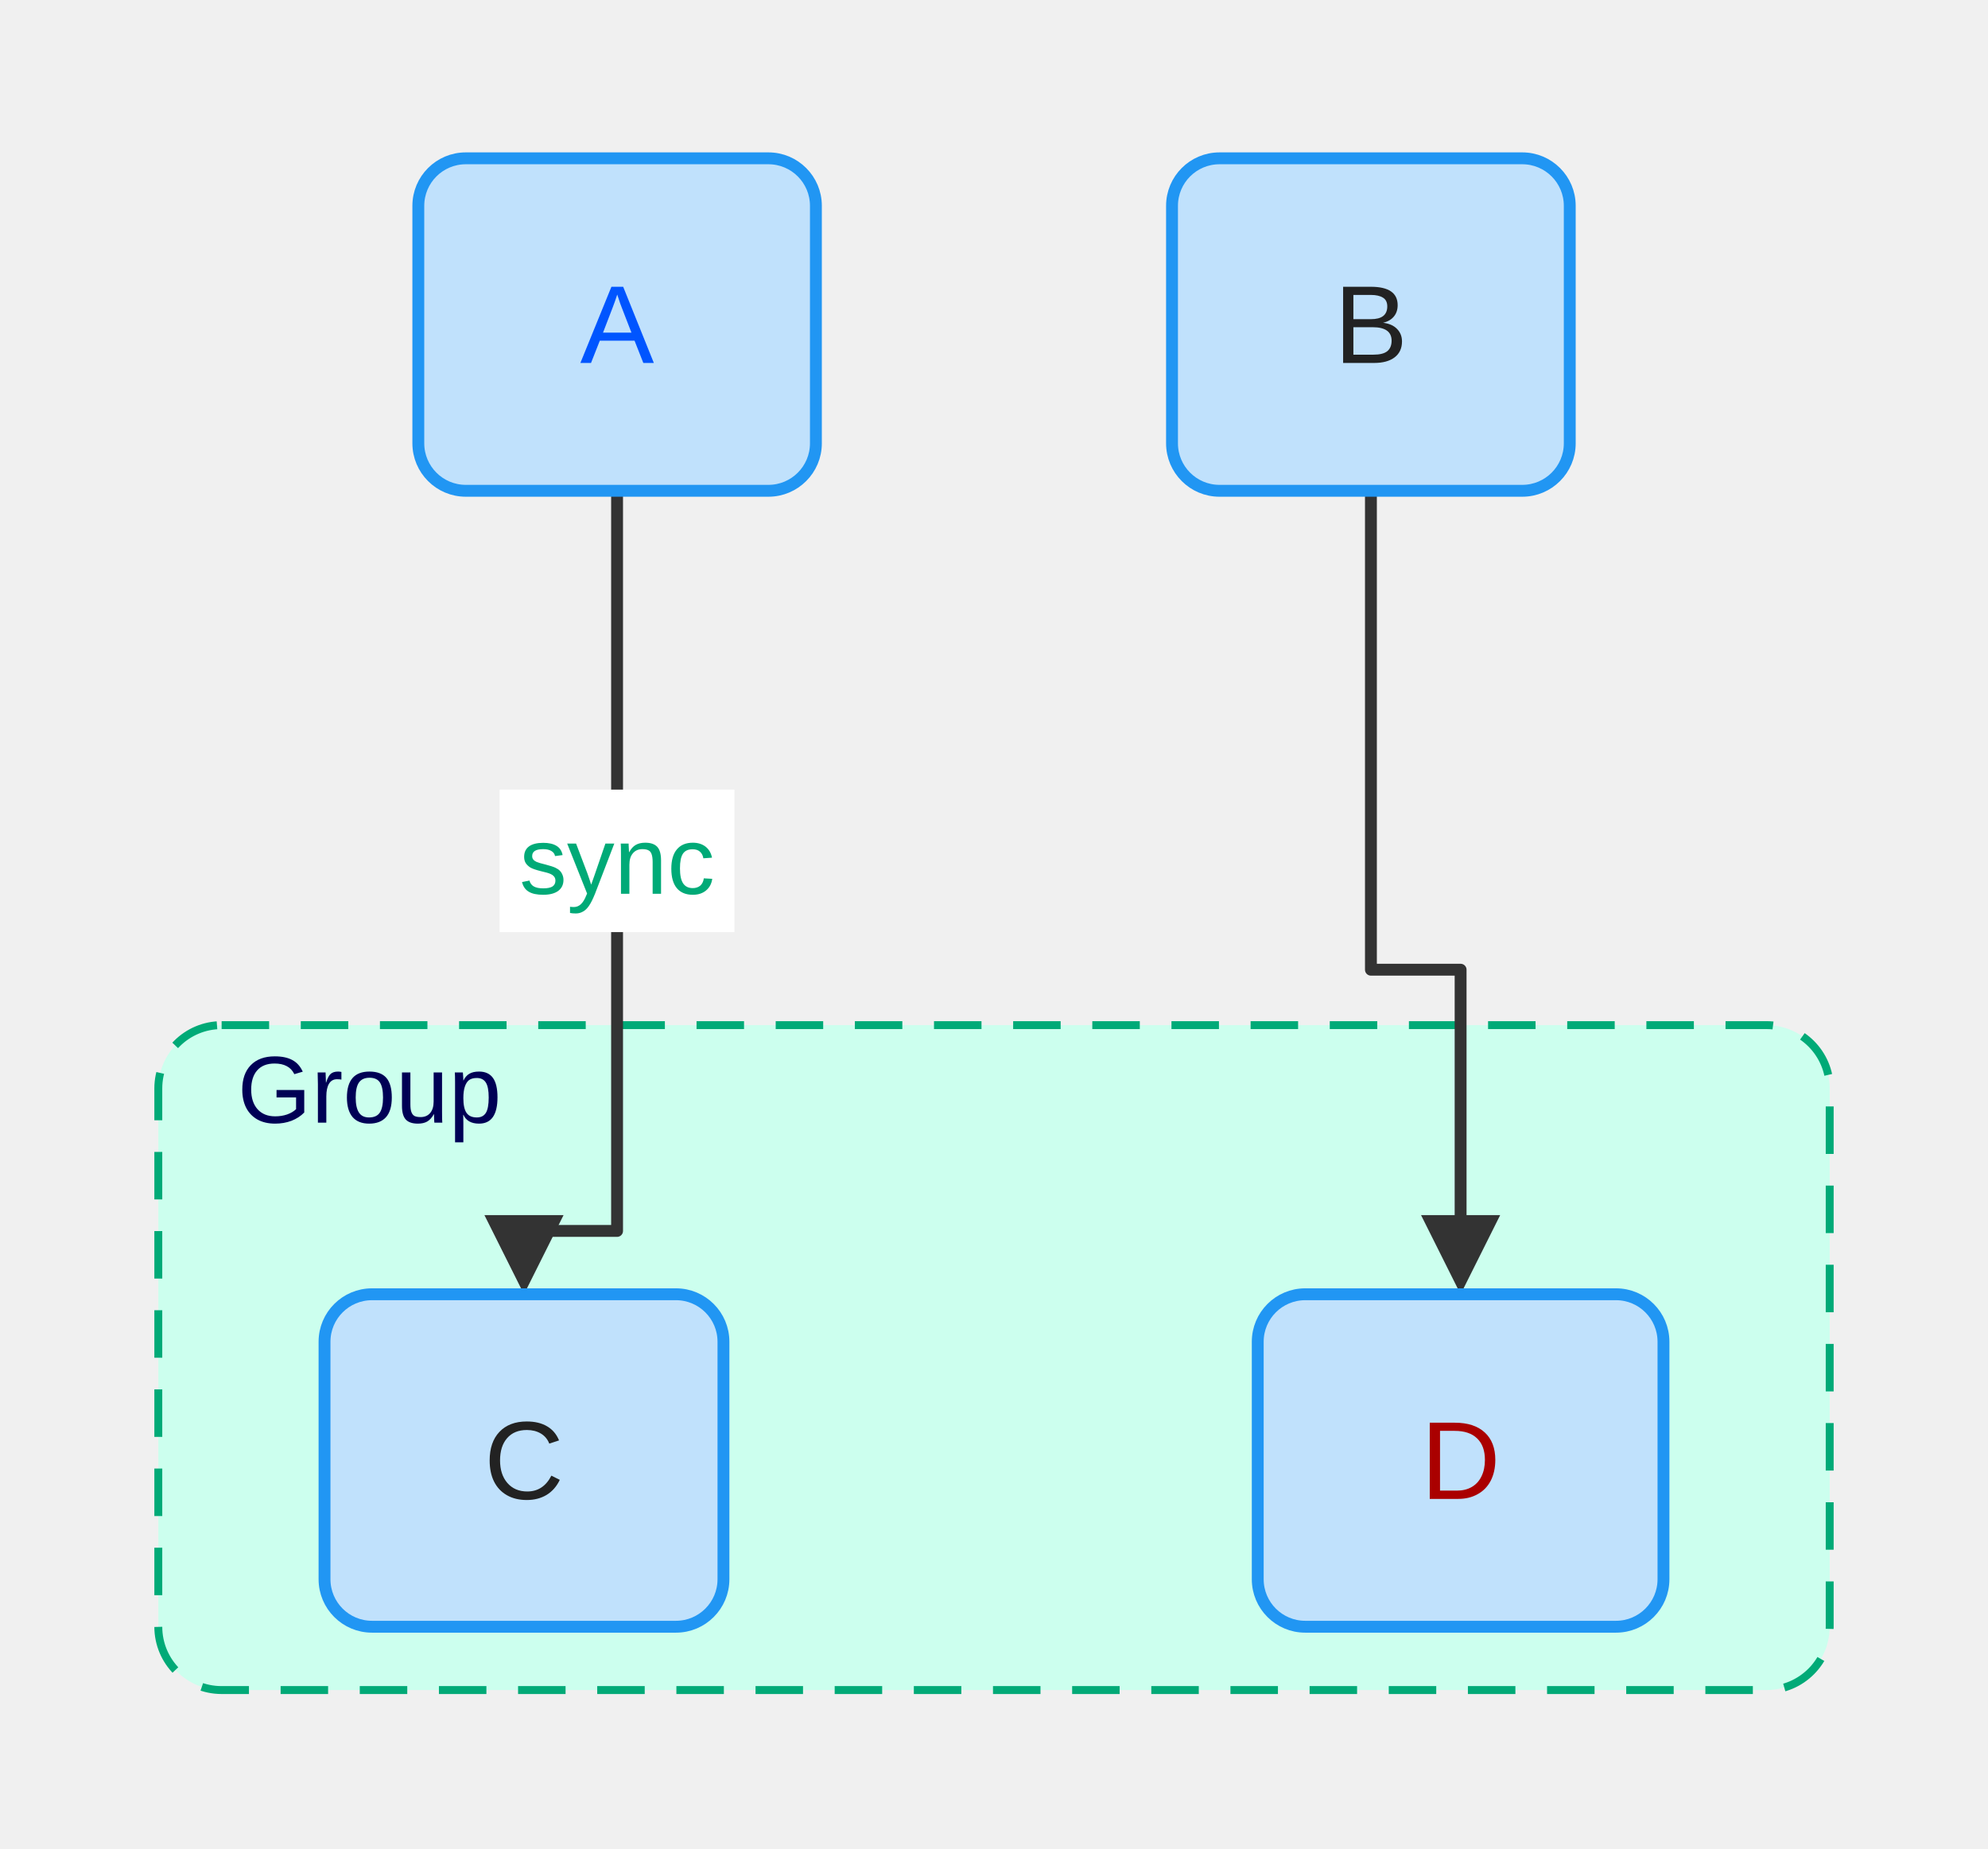
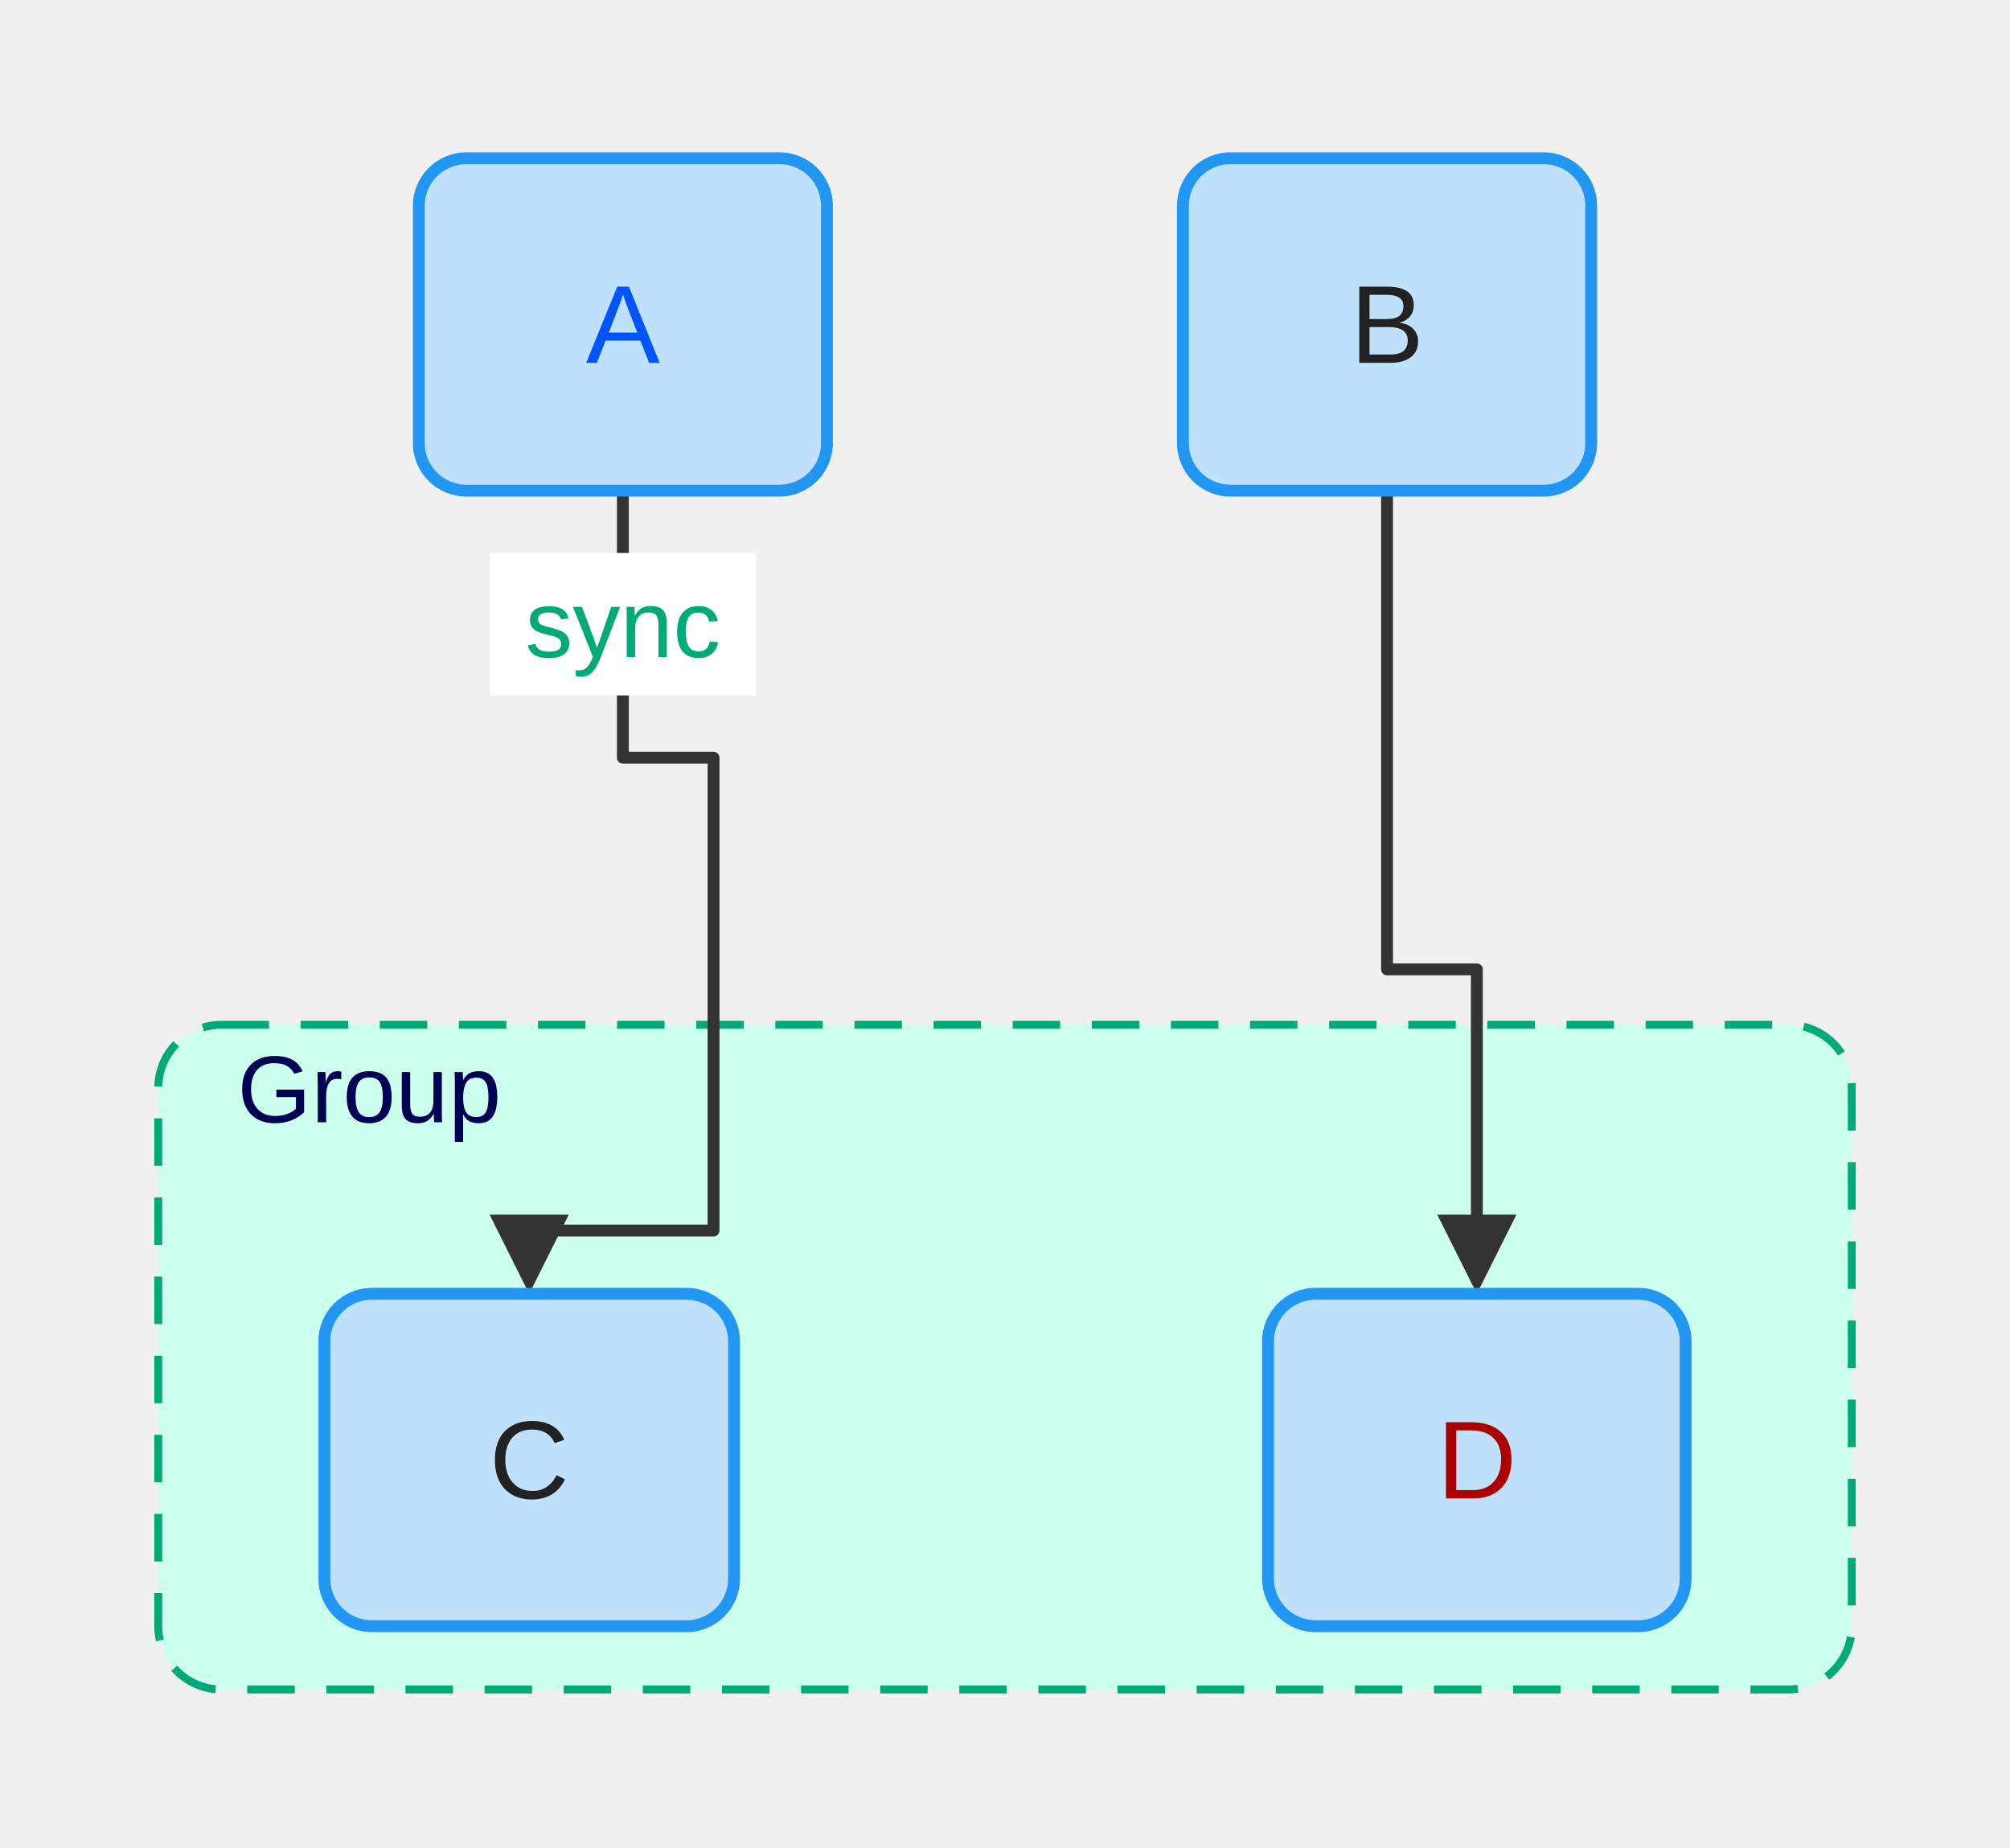
- <svg xmlns="http://www.w3.org/2000/svg" width="251.16" height="233.50" viewBox="0 0 251.16 233.50">
+ <svg xmlns="http://www.w3.org/2000/svg" width="254.06" height="233.50" viewBox="0 0 254.06 233.50">
  <defs>
    <marker id="arrow" viewBox="0 0 10 10" refX="6.00" refY="5" markerWidth="10" markerHeight="10" orient="auto" markerUnits="userSpaceOnUse">
      <path d="M0,0 L10,5 L0,10 Z" fill="#333" />
    </marker>
  </defs>
  <g fill="none" stroke="#88BDA4" stroke-width="1" stroke-linejoin="round">
-     <rect x="20.00" y="129.50" width="211.16" height="84.00" rx="8" ry="8" fill="#cfe" stroke="#0a7" stroke-width="1" stroke-dasharray="6 4" />
+     <rect x="20.00" y="129.50" width="214.06" height="84.00" rx="8" ry="8" fill="#cfe" stroke="#0a7" stroke-width="1" stroke-dasharray="6 4" />
  </g>
  <g fill="#3a3a3a" font-family="Arial, Helvetica, Liberation Sans, DejaVu Sans, sans-serif" font-size="12.00">
    <text x="30.00" y="133.50" fill="#005" text-anchor="start" dominant-baseline="hanging">Group</text>
  </g>
  <g fill="none" stroke-linecap="round" stroke-linejoin="round">
-     <polyline points="77.96,62.00 77.96,129.50 77.96,155.50 66.20,155.50 66.20,159.50" stroke="#333" stroke-width="1.5" marker-end="url(#arrow)" />
-     <polyline points="173.20,62.00 173.20,122.50 184.53,122.50 184.53,129.50 184.53,159.50" stroke="#333" stroke-width="1.5" marker-end="url(#arrow)" />
+     <polyline points="78.73,62.00 78.73,95.75 90.19,95.75 90.19,129.50 90.19,155.50 66.89,155.50 66.89,159.50" stroke="#333" stroke-width="1.5" marker-end="url(#arrow)" />
+     <polyline points="175.32,62.00 175.32,122.50 186.67,122.50 186.67,129.50 186.67,159.50" stroke="#333" stroke-width="1.5" marker-end="url(#arrow)" />
  </g>
  <g fill="#fff" stroke="none">
-     <rect x="63.12" y="99.75" width="29.67" height="18.00" />
+     <rect x="61.95" y="69.88" width="33.56" height="18.00" />
  </g>
  <g fill="#222" font-family="Arial, Helvetica, Liberation Sans, DejaVu Sans, sans-serif" font-size="12.00" text-anchor="middle" dominant-baseline="central">
-     <text x="77.96" y="108.75" fill="#0a7">sync</text>
+     <text x="78.73" y="78.88" fill="#0a7">sync</text>
  </g>
  <g>
-     <rect x="52.85" y="20.00" width="50.23" height="42.00" rx="6" ry="6" fill="#c0e1fc" stroke="#2196F3" stroke-width="1.5" />
-     <text x="77.96" y="41.00" font-family="Arial, Helvetica, Liberation Sans, DejaVu Sans, sans-serif" font-size="14" fill="#0055ff" text-anchor="middle" dominant-baseline="central">A</text>
-     <rect x="148.07" y="20.00" width="50.25" height="42.00" rx="6" ry="6" fill="#c0e1fc" stroke="#2196F3" stroke-width="1.5" />
-     <text x="173.20" y="41.00" font-family="Arial, Helvetica, Liberation Sans, DejaVu Sans, sans-serif" font-size="14" fill="#222" text-anchor="middle" dominant-baseline="central">B</text>
-     <rect x="41.00" y="163.50" width="50.40" height="42.00" rx="6" ry="6" fill="#c0e1fc" stroke="#2196F3" stroke-width="1.5" />
-     <text x="66.20" y="184.50" font-family="Arial, Helvetica, Liberation Sans, DejaVu Sans, sans-serif" font-size="14" fill="#222" text-anchor="middle" dominant-baseline="central">C</text>
-     <rect x="158.90" y="163.50" width="51.26" height="42.00" rx="6" ry="6" fill="#c0e1fc" stroke="#2196F3" stroke-width="1.5" />
-     <text x="184.53" y="184.50" font-family="Arial, Helvetica, Liberation Sans, DejaVu Sans, sans-serif" font-size="14" fill="#a00" text-anchor="middle" dominant-baseline="central">D</text>
+     <rect x="52.94" y="20.00" width="51.58" height="42.00" rx="6" ry="6" fill="#c0e1fc" stroke="#2196F3" stroke-width="1.5" />
+     <text x="78.73" y="41.00" font-family="Arial, Helvetica, Liberation Sans, DejaVu Sans, sans-serif" font-size="14" fill="#0055ff" text-anchor="middle" dominant-baseline="central">A</text>
+     <rect x="149.52" y="20.00" width="51.60" height="42.00" rx="6" ry="6" fill="#c0e1fc" stroke="#2196F3" stroke-width="1.5" />
+     <text x="175.32" y="41.00" font-family="Arial, Helvetica, Liberation Sans, DejaVu Sans, sans-serif" font-size="14" fill="#222" text-anchor="middle" dominant-baseline="central">B</text>
+     <rect x="41.00" y="163.50" width="51.78" height="42.00" rx="6" ry="6" fill="#c0e1fc" stroke="#2196F3" stroke-width="1.5" />
+     <text x="66.89" y="184.50" font-family="Arial, Helvetica, Liberation Sans, DejaVu Sans, sans-serif" font-size="14" fill="#222" text-anchor="middle" dominant-baseline="central">C</text>
+     <rect x="160.28" y="163.50" width="52.78" height="42.00" rx="6" ry="6" fill="#c0e1fc" stroke="#2196F3" stroke-width="1.5" />
+     <text x="186.67" y="184.50" font-family="Arial, Helvetica, Liberation Sans, DejaVu Sans, sans-serif" font-size="14" fill="#a00" text-anchor="middle" dominant-baseline="central">D</text>
  </g>
</svg>
